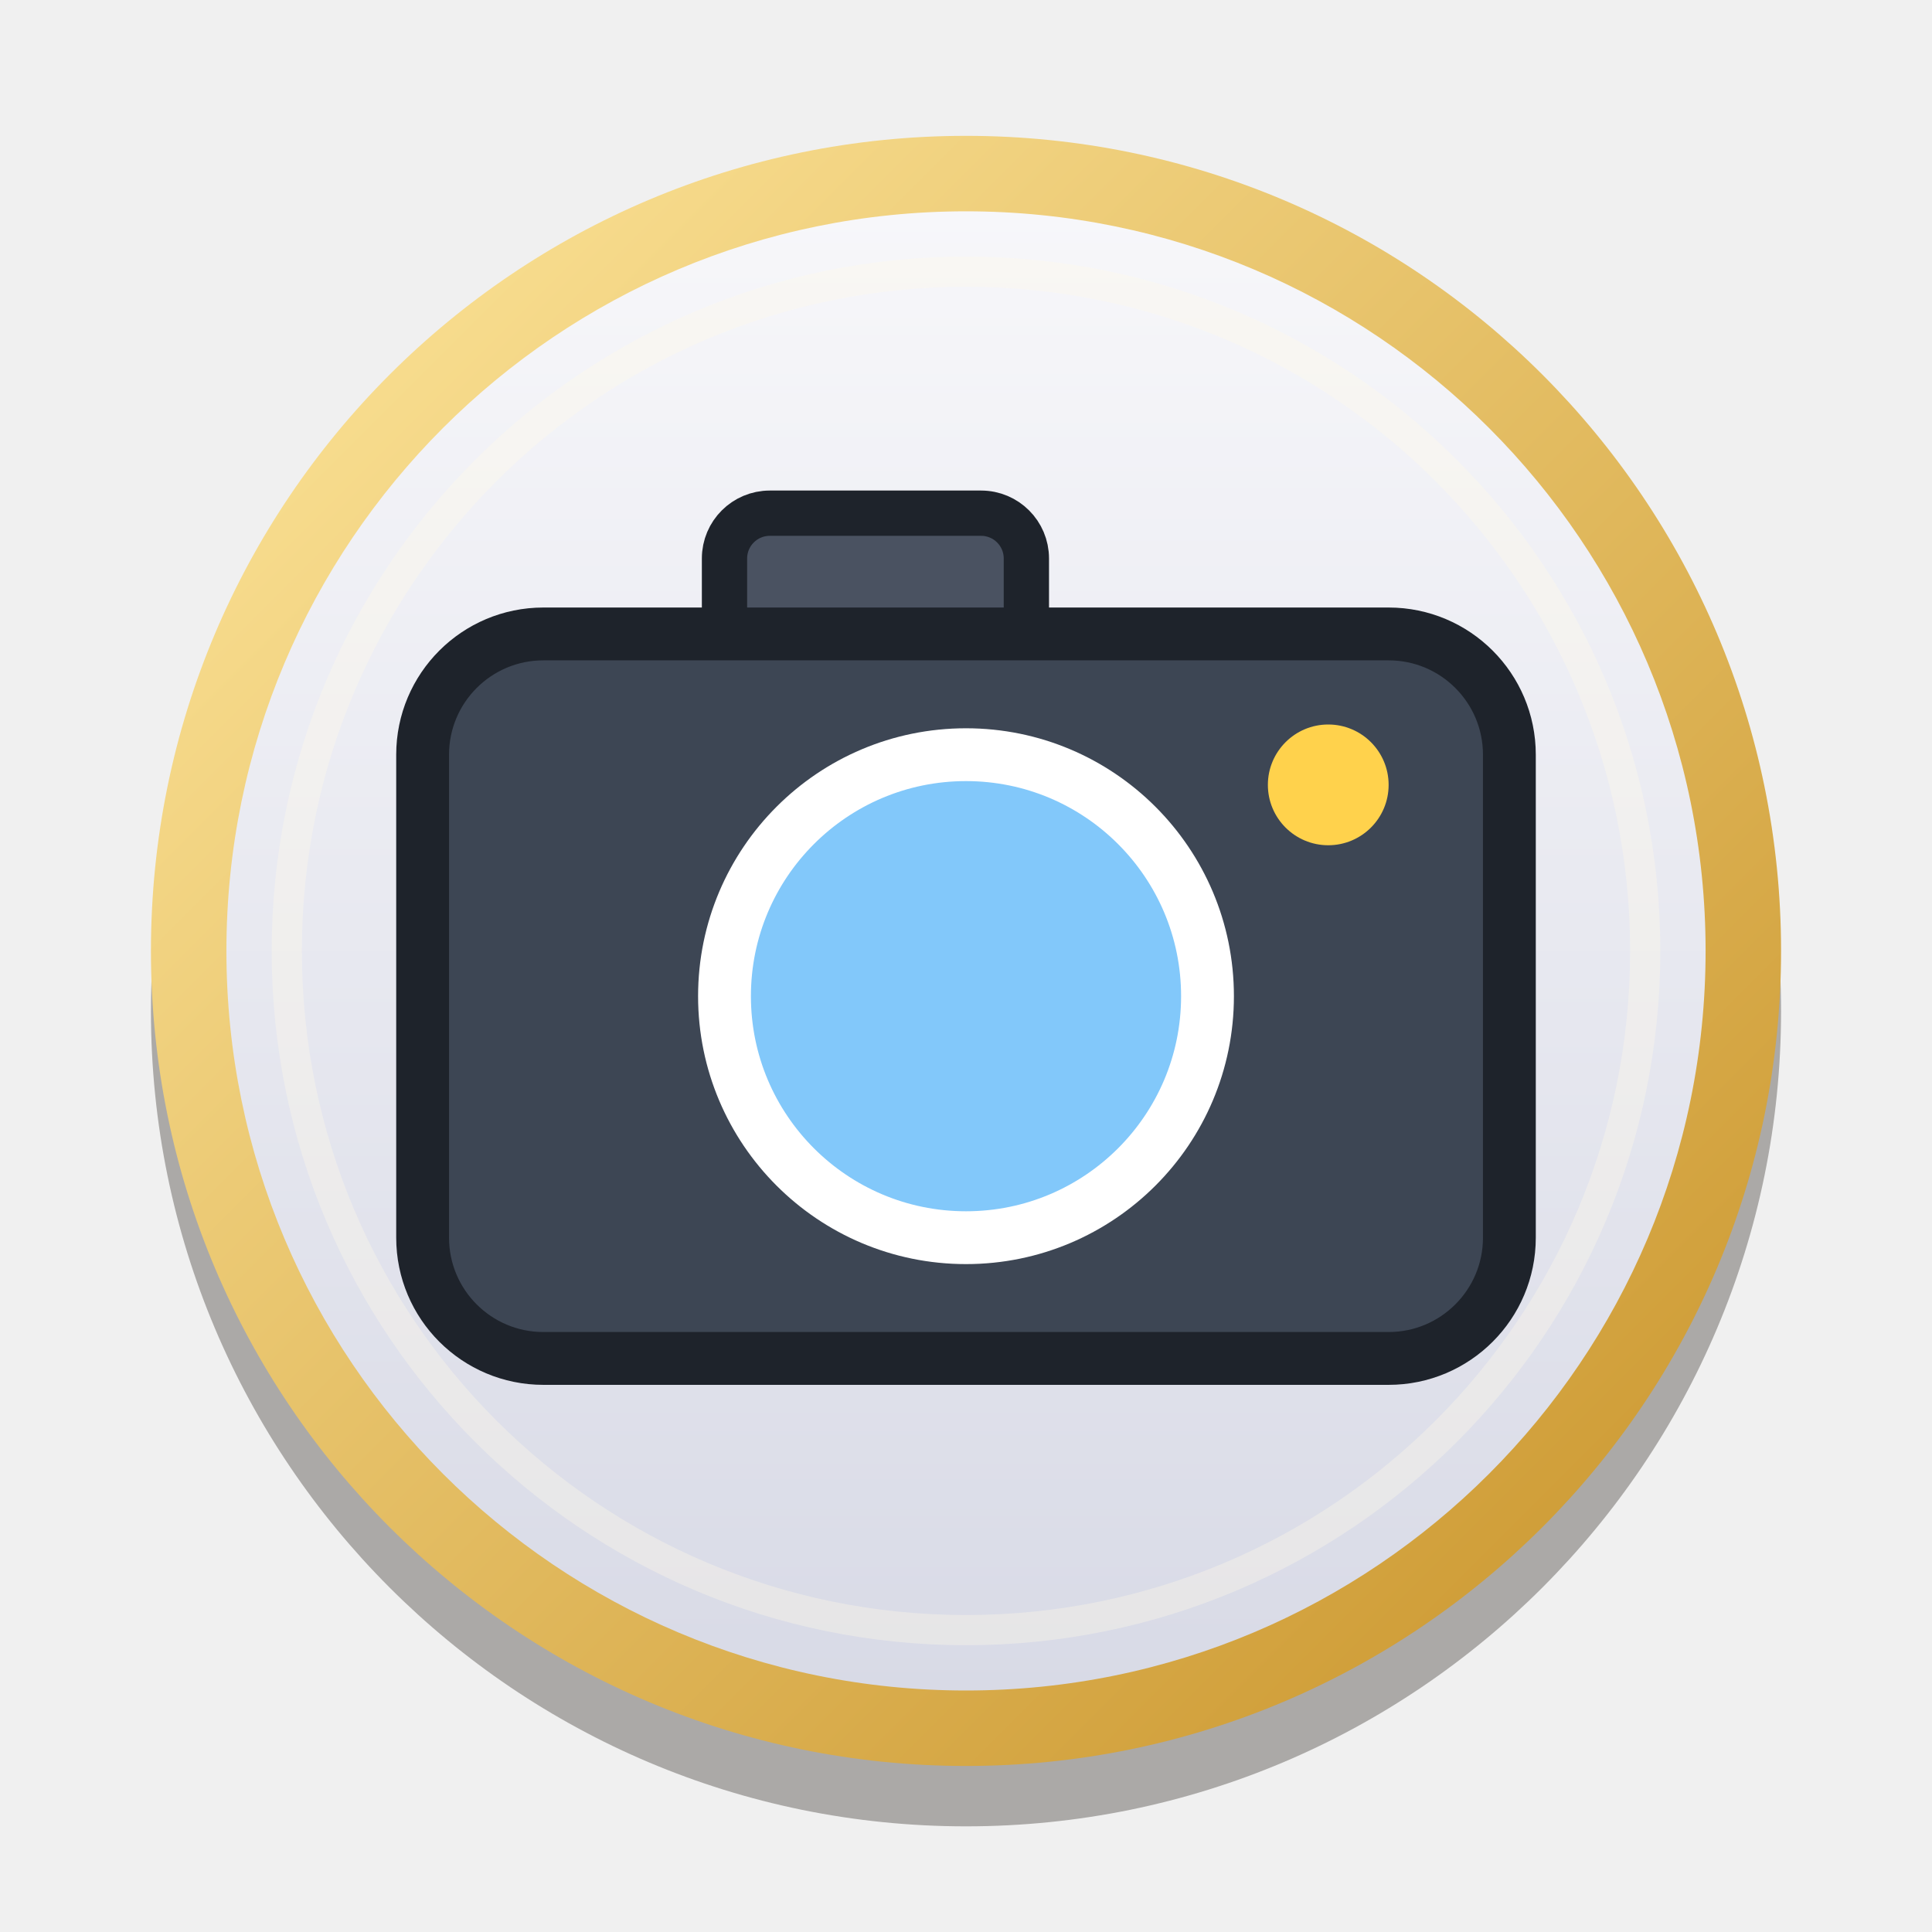
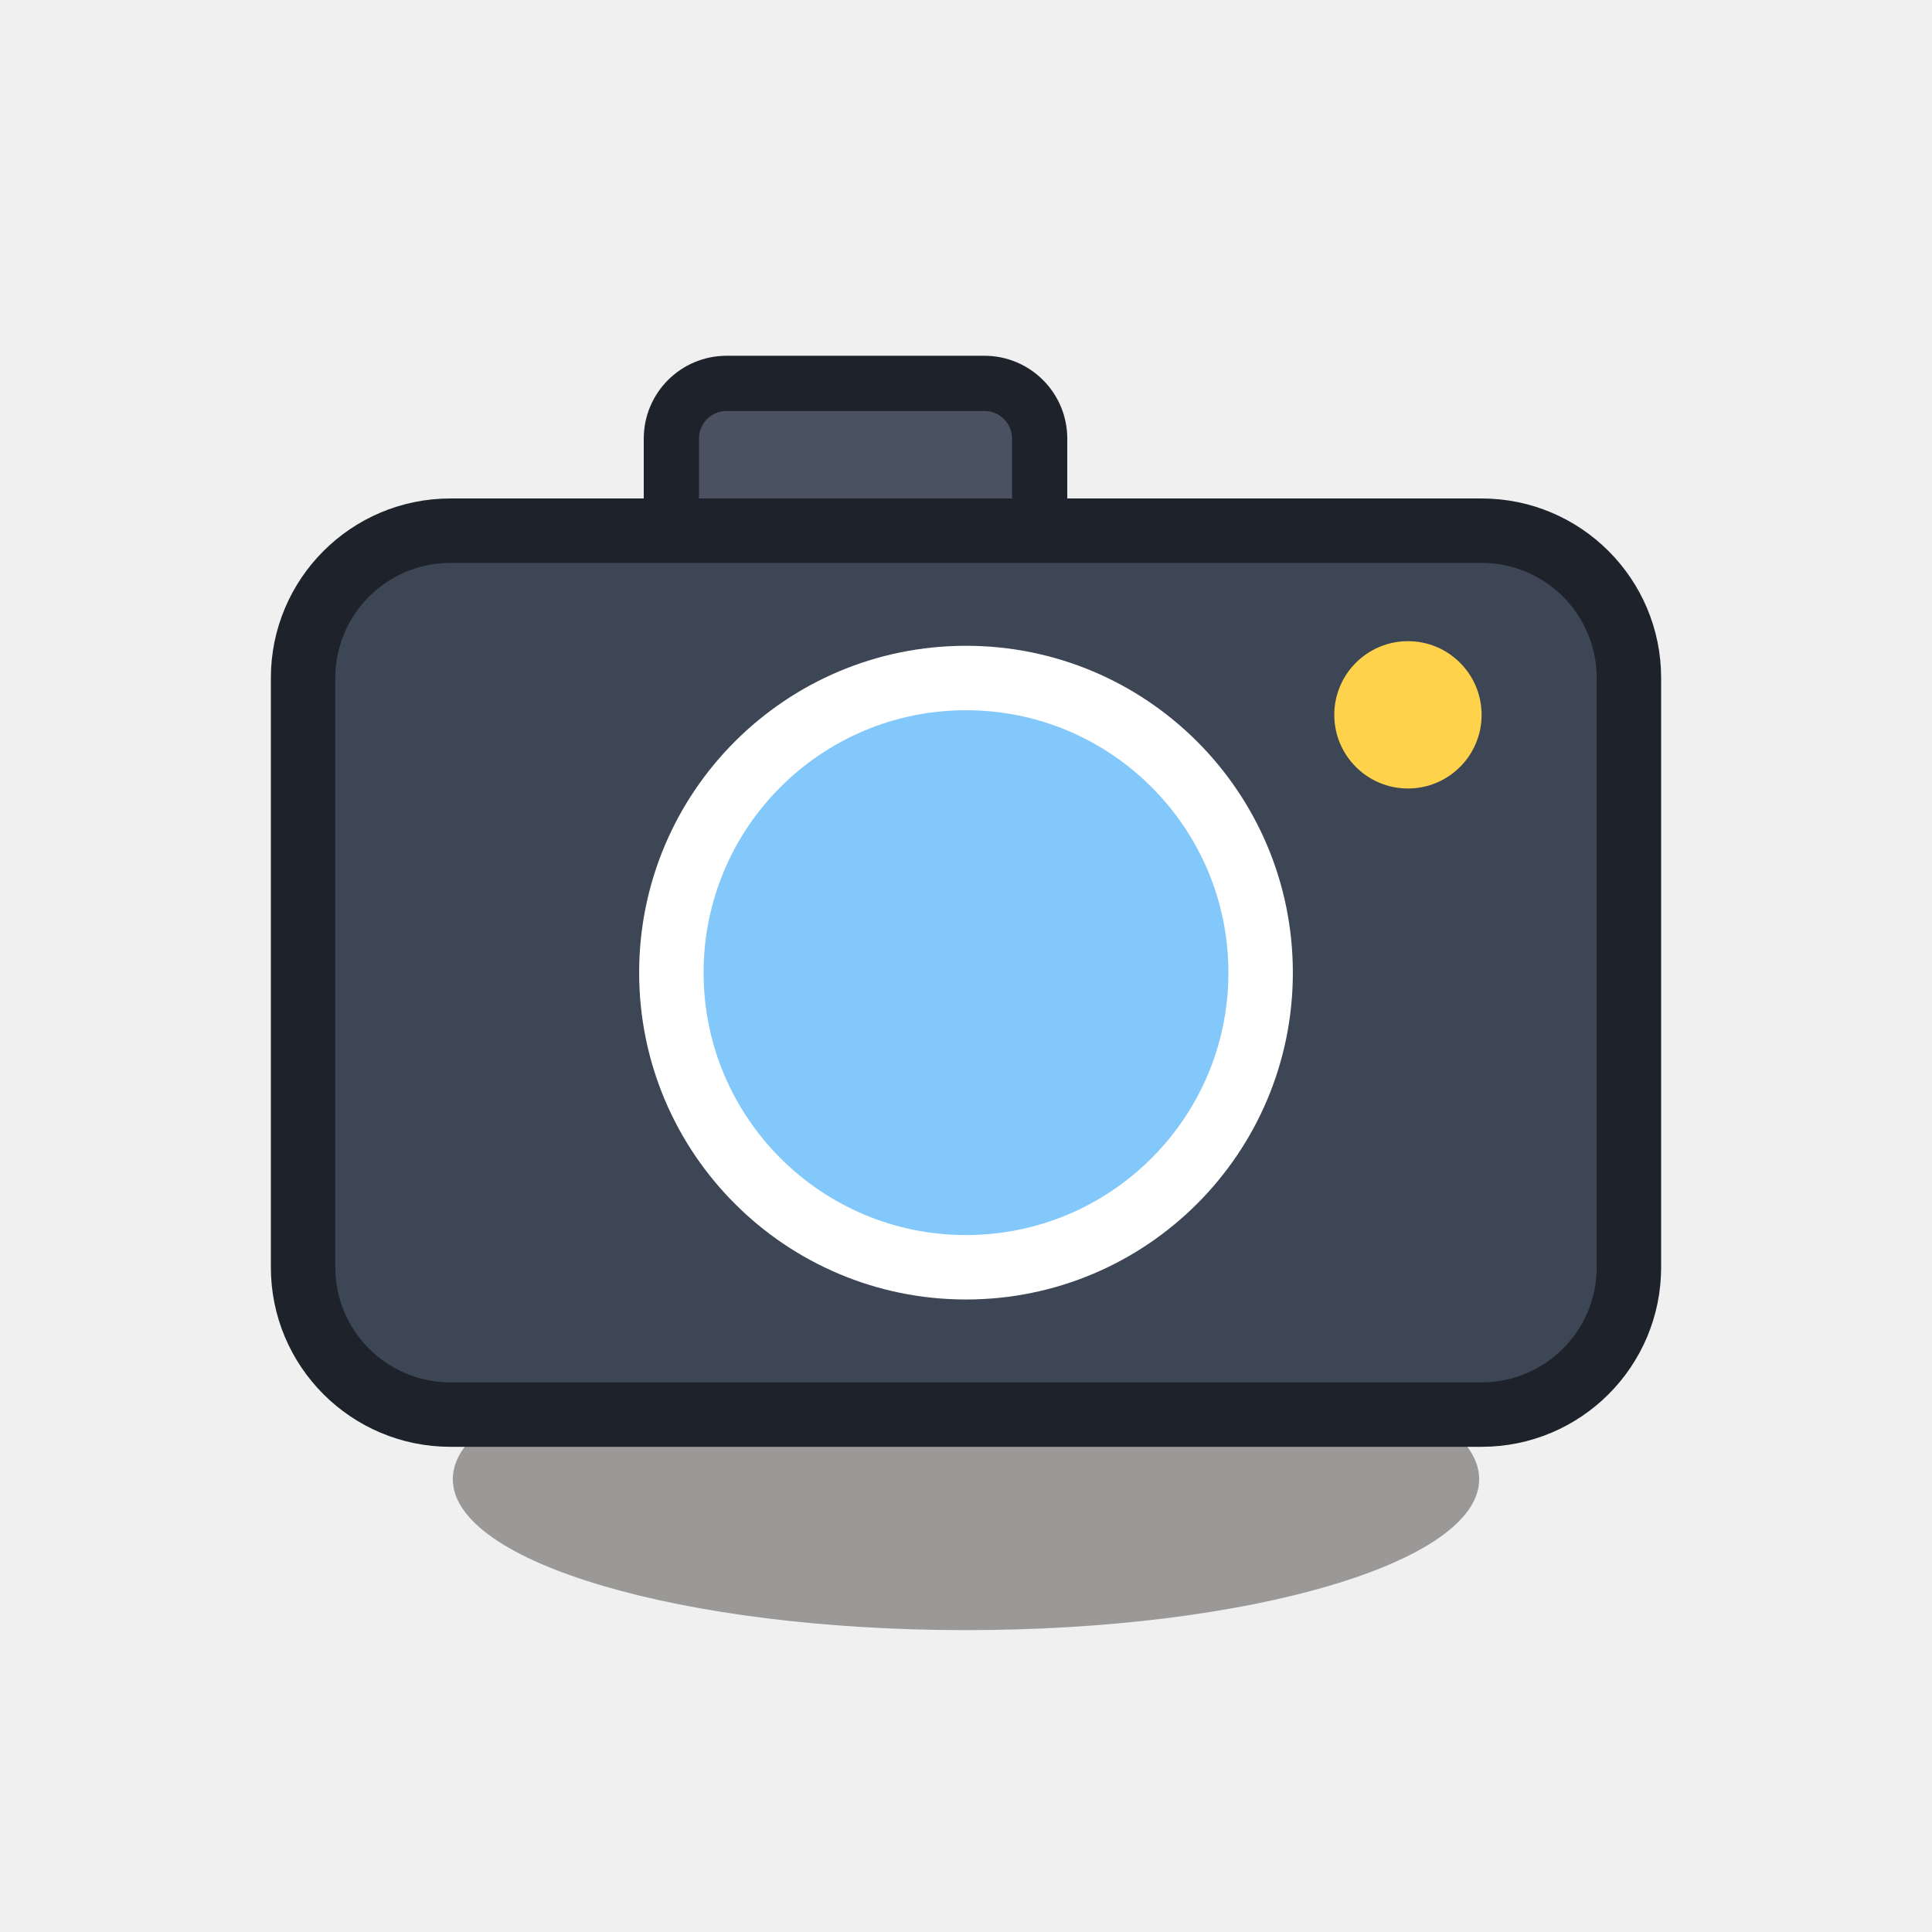
<svg xmlns="http://www.w3.org/2000/svg" width="128" height="128" viewBox="0 0 128 128">
  <defs>
    <linearGradient id="bg" x1="0" y1="0" x2="0" y2="1">
      <stop offset="0%" stop-color="#F7F7FA" />
      <stop offset="100%" stop-color="#D8DAE6" />
    </linearGradient>
    <linearGradient id="rim" x1="0" y1="0" x2="1" y2="1">
      <stop offset="0%" stop-color="#FFE89E" />
      <stop offset="100%" stop-color="#C89228" />
    </linearGradient>
  </defs>
-   <circle cx="64" cy="67" r="54" fill="#18120C" fill-opacity="0.32" />
-   <circle cx="64" cy="63" r="54" fill="url(#rim)" />
-   <circle cx="64" cy="63" r="49" fill="url(#bg)" />
-   <circle cx="64" cy="63" r="45" fill="none" stroke="#FFF8E8" stroke-opacity="0.35" stroke-width="2" />
-   <rect x="48" y="34" width="20" height="10" rx="3" fill="#4A5261" stroke="#1E232B" stroke-width="3" />
-   <rect x="28" y="42" width="72" height="48" rx="8" fill="#3D4654" stroke="#1E232B" stroke-width="3.5" />
-   <circle cx="64" cy="66" r="16" fill="#82C8FA" stroke="#FFFFFF" stroke-width="3.5" />
-   <circle cx="88" cy="52" r="4" fill="#FFD24C" />
+   <ellipse cx="64" cy="98" rx="34" ry="10" fill="#120D08" fill-opacity="0.38" />
+   <g id="item_art" transform="translate(64,62) scale(1.22) translate(-64,-64)">
+     <rect x="48" y="34" width="20" height="10" rx="3" fill="#4A5261" stroke="#1E232B" stroke-width="3" />
+     <rect x="28" y="42" width="72" height="48" rx="8" fill="#3D4654" stroke="#1E232B" stroke-width="3.5" />
+     <circle cx="64" cy="66" r="16" fill="#82C8FA" stroke="#FFFFFF" stroke-width="3.5" />
+     <circle cx="88" cy="52" r="4" fill="#FFD24C" />
+   </g>
</svg>
